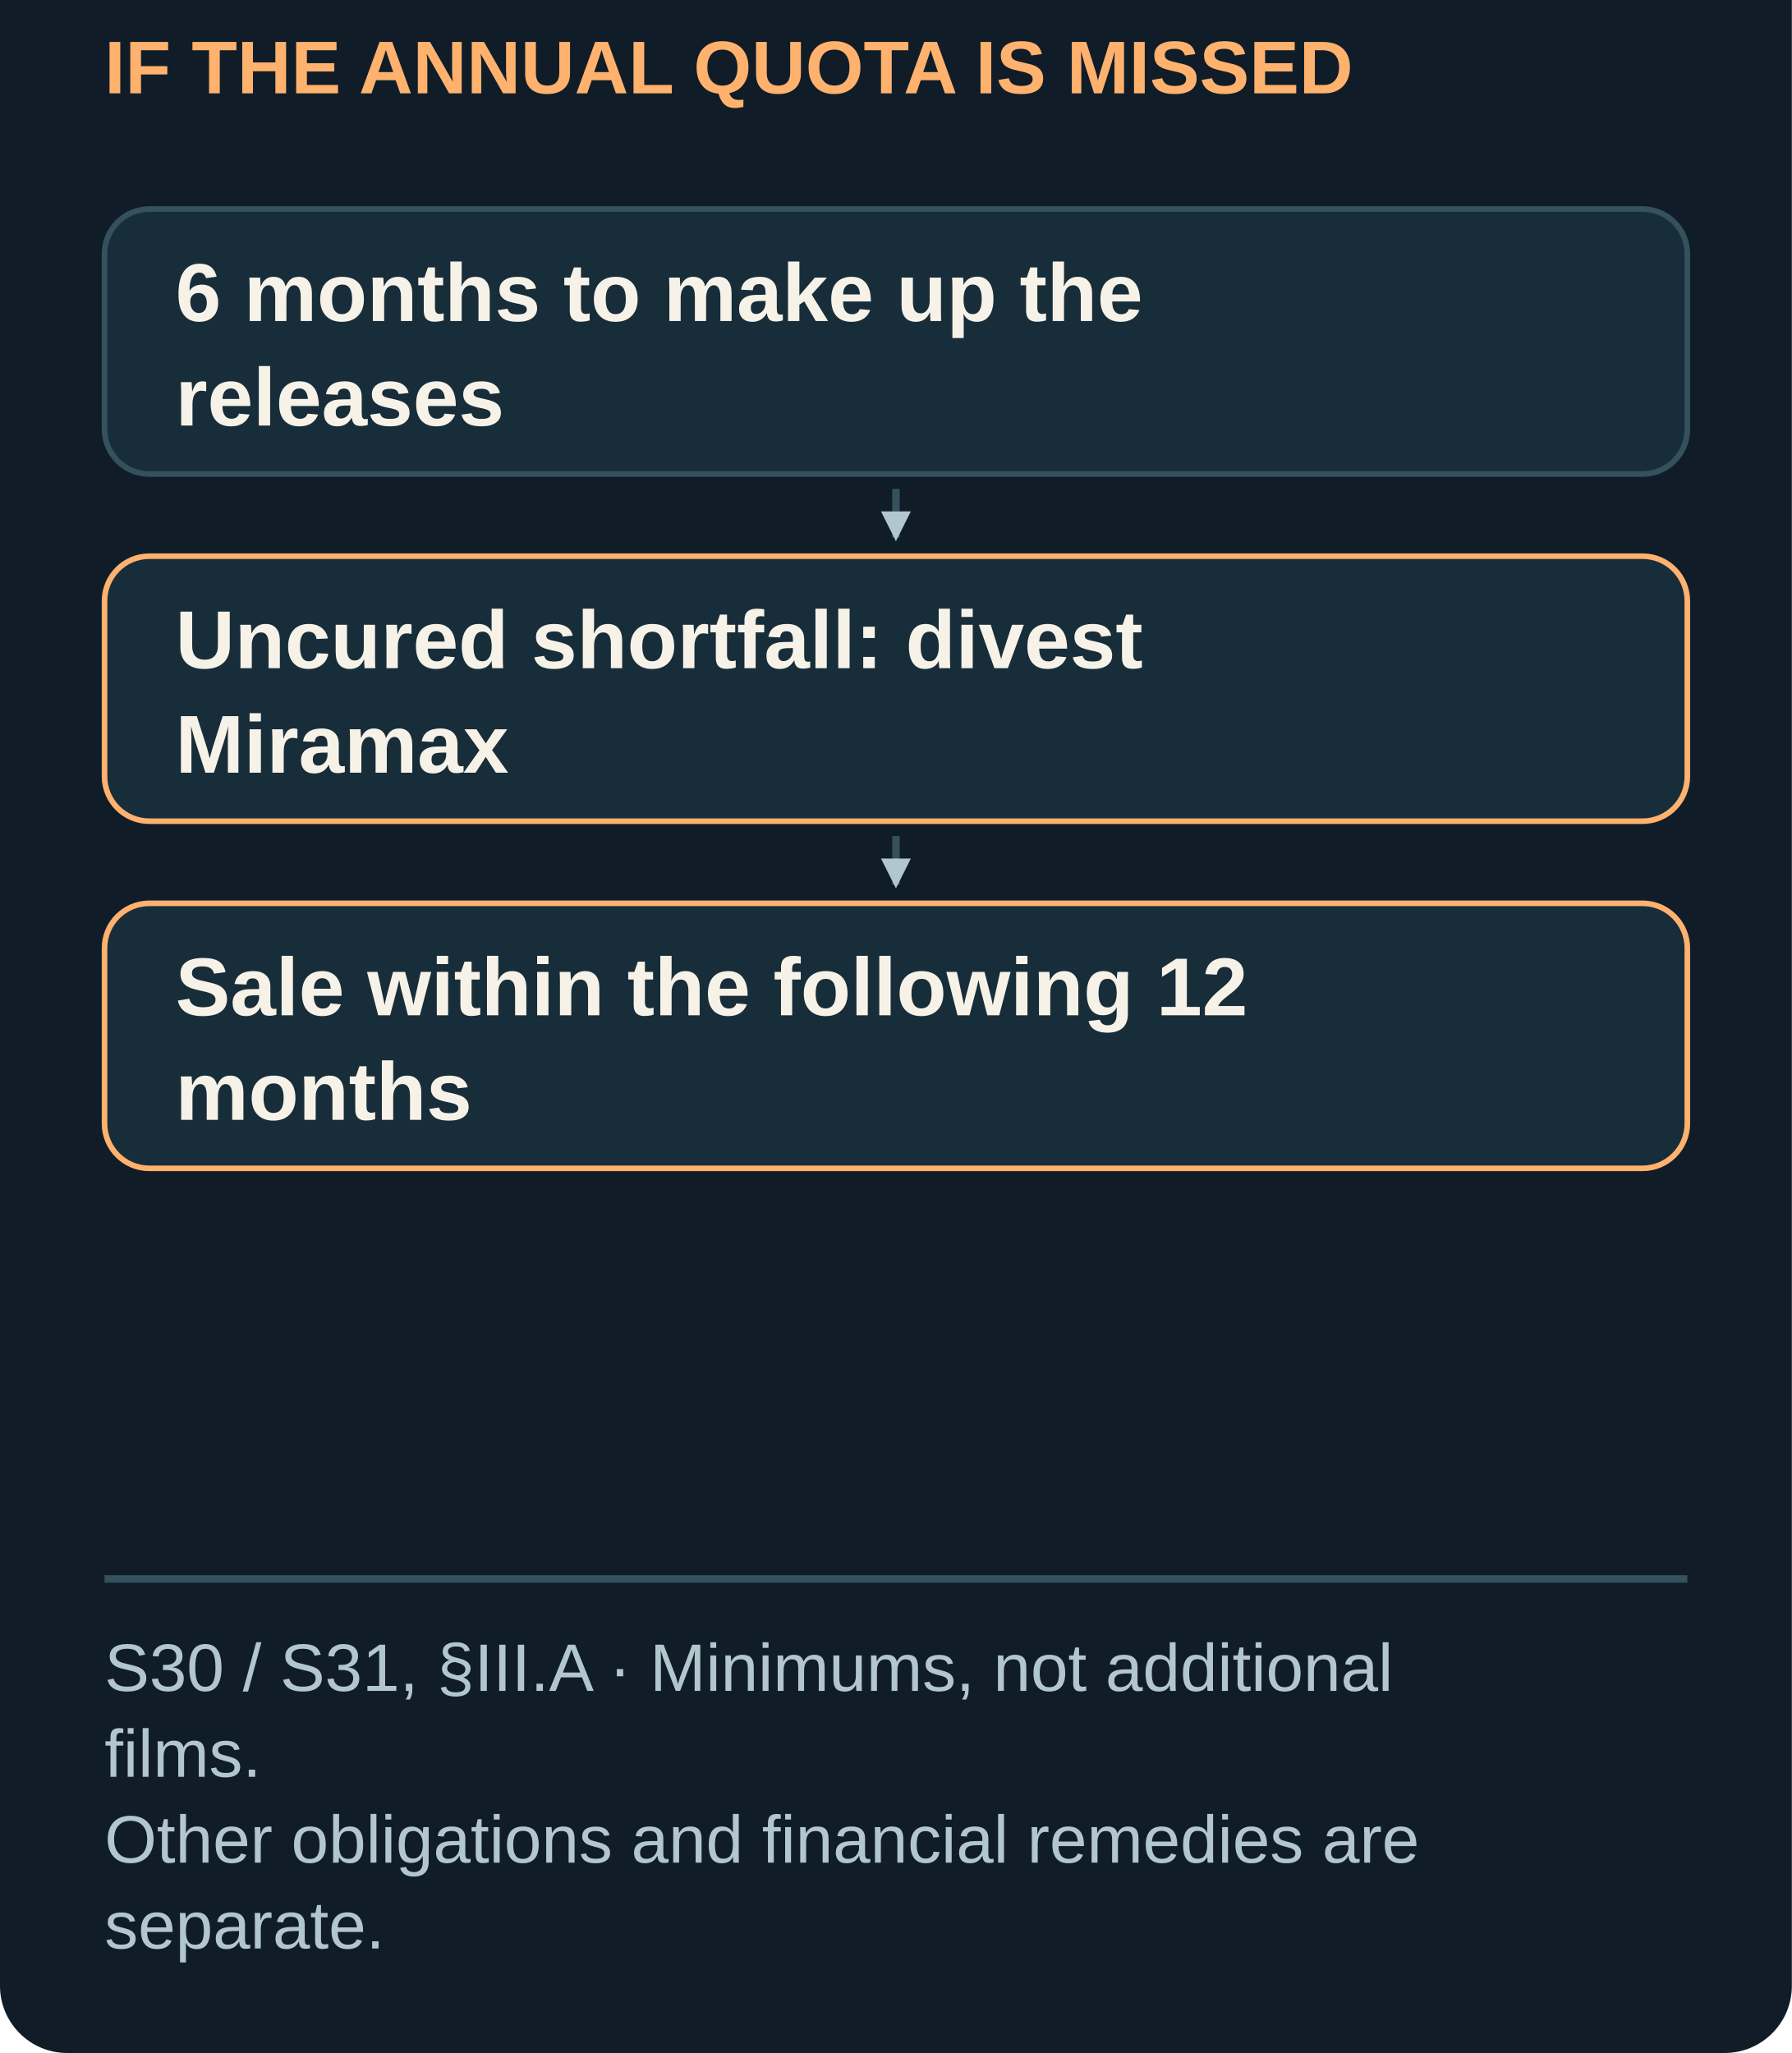
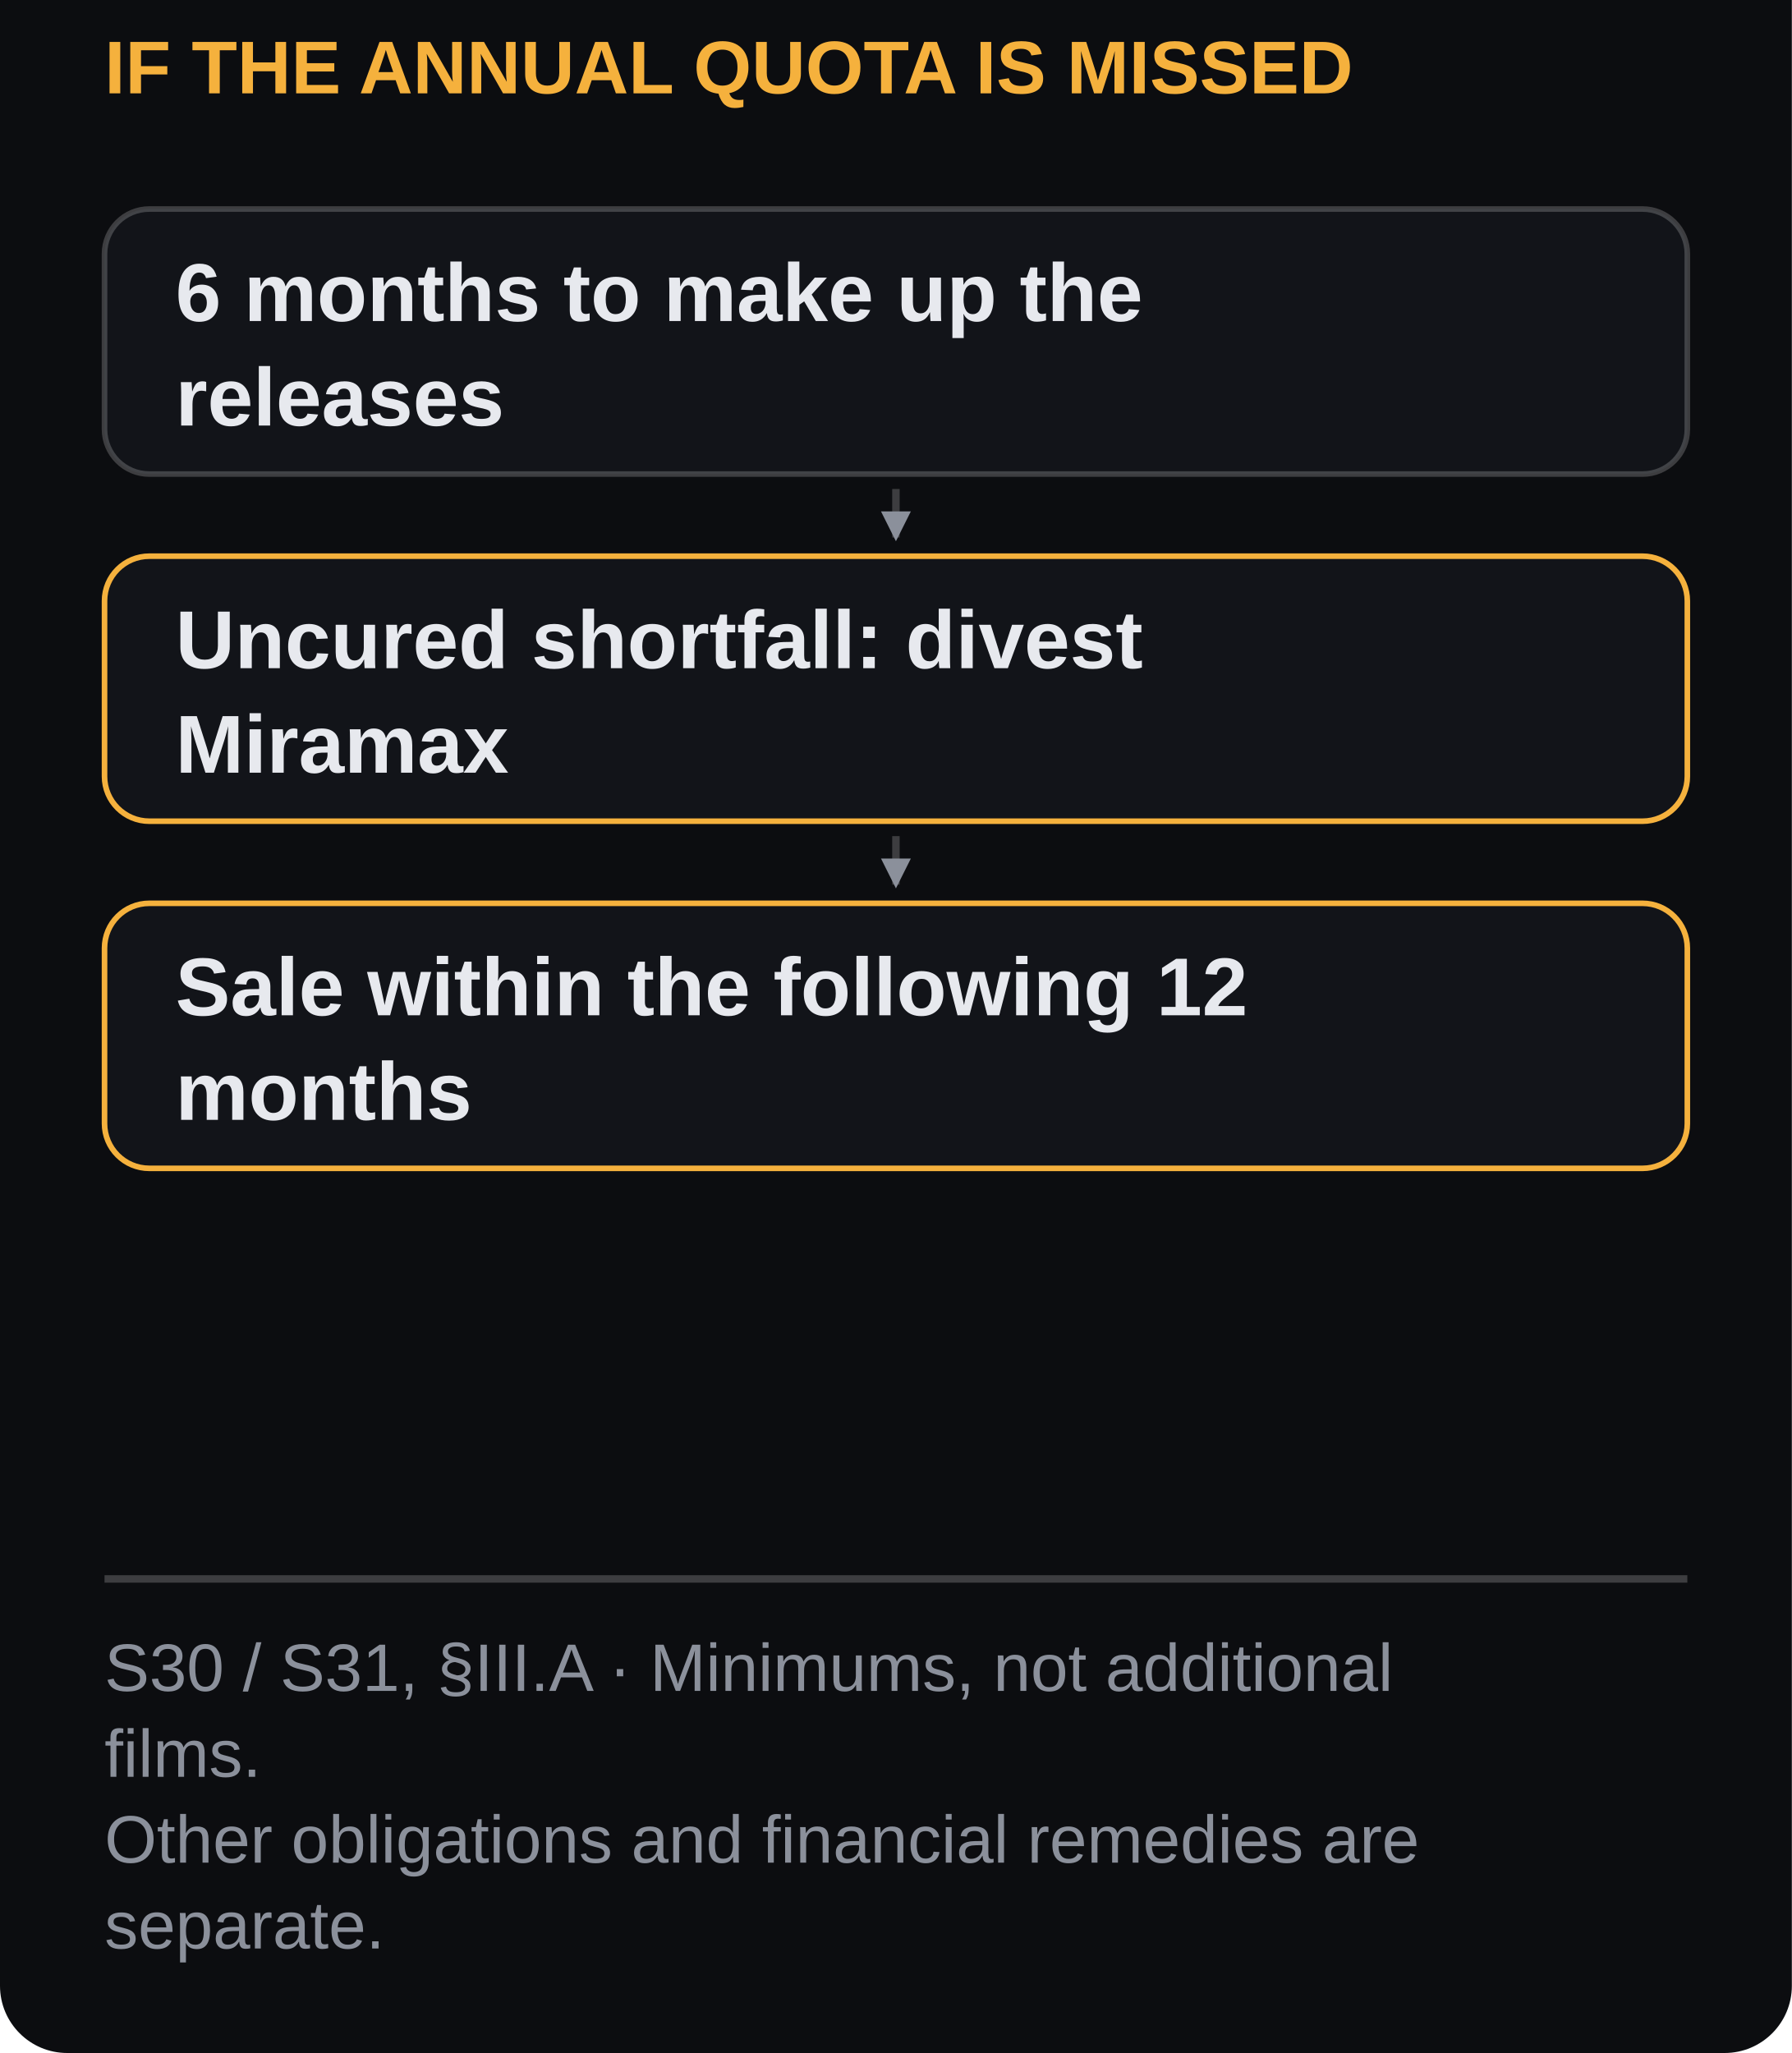
<svg xmlns="http://www.w3.org/2000/svg" viewBox="0 690 480 550" role="img" aria-labelledby="pw2026-04-commitments-en-panel2-dark-title pw2026-04-commitments-en-panel2-dark-desc" style="width:100%;height:auto" data-source-shape="complete-original" data-figure="4" width="480" height="550" data-crop-start="690" data-crop-end="1240" data-panel="2">
  <defs>
    <marker id="pw2026-04-commitments-en-panel2-dark-arrow" markerWidth="9" markerHeight="9" refX="7" refY="4" orient="auto" markerUnits="userSpaceOnUse">
-       <path d="M0 0 L8 4 L0 8" fill="#b2c6cd" />
+       <path d="M0 0 L8 4 L0 8" fill="#8b909b" />
    </marker>
    <pattern id="pw2026-04-commitments-en-panel2-dark-hatch" patternUnits="userSpaceOnUse" width="10" height="10">
-       <path d="M-2 2 L2 -2 M0 10 L10 0 M8 12 L12 8" stroke="#101d28" stroke-width="2" opacity=".2" />
+       <path d="M-2 2 L2 -2 M0 10 L10 0 M8 12 L12 8" stroke="#0c0d10" stroke-width="2" opacity=".2" />
    </pattern>
  </defs>
  <defs>
    <clipPath id="pw2026-04-commitments-en-panel2-dark-viewport" clipPathUnits="userSpaceOnUse">
      <rect x="0" y="690" width="480" height="550" />
    </clipPath>
  </defs>
  <g clip-path="url(#pw2026-04-commitments-en-panel2-dark-viewport)" data-source-composition="complete-original">
-     <rect x="0" y="0" width="480" height="1240" rx="18" fill="#101d28" />
-     <line x1="26" y1="25" x2="454" y2="25" stroke="#ffb16e" stroke-width="2" />
-     <text x="28" y="56" fill="#ffb16e" font-family="Arial, Helvetica, sans-serif" font-size="17" font-weight="700" text-anchor="start">
+     <rect x="0" y="0" width="480" height="1240" rx="18" fill="#0c0d10" />
+     <line x1="26" y1="25" x2="454" y2="25" stroke="#f5b13d" stroke-width="2" />
+     <text x="28" y="56" fill="#f5b13d" font-family="Arial, Helvetica, sans-serif" font-size="17" font-weight="700" text-anchor="start">
      <tspan x="28" dy="0">l0g / INVESTIGATION</tspan>
    </text>
-     <text x="452" y="56" fill="#b2c6cd" font-family="Arial, Helvetica, sans-serif" font-size="15" font-weight="400" text-anchor="end">
+     <text x="452" y="56" fill="#8b909b" font-family="Arial, Helvetica, sans-serif" font-size="15" font-weight="400" text-anchor="end">
      <tspan x="452" dy="0">04 · 04.10.2026</tspan>
    </text>
-     <text x="28" y="101" fill="#f7f2e8" font-family="Arial, Helvetica, sans-serif" font-size="27" font-weight="700" text-anchor="start">
+     <text x="28" y="101" fill="#e7e9ee" font-family="Arial, Helvetica, sans-serif" font-size="27" font-weight="700" text-anchor="start">
      <tspan x="28" dy="0">Guaranteed releases, with</tspan>
      <tspan x="28" dy="35">enforcement</tspan>
    </text>
-     <text x="28" y="173" fill="#ffb16e" font-family="Arial, Helvetica, sans-serif" font-size="23" font-weight="700" text-anchor="start">
+     <text x="28" y="173" fill="#f5b13d" font-family="Arial, Helvetica, sans-serif" font-size="23" font-weight="700" text-anchor="start">
      <tspan x="28" dy="0">156 releases / including 103</tspan>
      <tspan x="28" dy="31">wide</tspan>
    </text>
-     <text x="28" y="226" fill="#b2c6cd" font-family="Arial, Helvetica, sans-serif" font-size="20" font-weight="400" text-anchor="start">
+     <text x="28" y="226" fill="#8b909b" font-family="Arial, Helvetica, sans-serif" font-size="20" font-weight="400" text-anchor="start">
      <tspan x="28" dy="0">Full calendar years after a 2026 closing.</tspan>
    </text>
-     <line x1="48" y1="548.0" x2="452" y2="548.0" stroke="#36515e" stroke-width="1" />
-     <text x="40" y="554.0" fill="#b2c6cd" font-family="Arial, Helvetica, sans-serif" font-size="17" font-weight="400" text-anchor="end">
+     <line x1="48" y1="548.0" x2="452" y2="548.0" stroke="rgba(255, 255, 255, 0.20)" stroke-width="1" />
+     <text x="40" y="554.0" fill="#8b909b" font-family="Arial, Helvetica, sans-serif" font-size="17" font-weight="400" text-anchor="end">
      <tspan x="40" dy="0">0</tspan>
    </text>
-     <line x1="48" y1="481.0" x2="452" y2="481.0" stroke="#36515e" stroke-width="1" />
-     <text x="40" y="487.0" fill="#b2c6cd" font-family="Arial, Helvetica, sans-serif" font-size="17" font-weight="400" text-anchor="end">
+     <line x1="48" y1="481.0" x2="452" y2="481.0" stroke="rgba(255, 255, 255, 0.20)" stroke-width="1" />
+     <text x="40" y="487.0" fill="#8b909b" font-family="Arial, Helvetica, sans-serif" font-size="17" font-weight="400" text-anchor="end">
      <tspan x="40" dy="0">10</tspan>
    </text>
-     <line x1="48" y1="414.0" x2="452" y2="414.0" stroke="#36515e" stroke-width="1" />
-     <text x="40" y="420.0" fill="#b2c6cd" font-family="Arial, Helvetica, sans-serif" font-size="17" font-weight="400" text-anchor="end">
+     <line x1="48" y1="414.0" x2="452" y2="414.0" stroke="rgba(255, 255, 255, 0.20)" stroke-width="1" />
+     <text x="40" y="420.0" fill="#8b909b" font-family="Arial, Helvetica, sans-serif" font-size="17" font-weight="400" text-anchor="end">
      <tspan x="40" dy="0">20</tspan>
    </text>
-     <line x1="48" y1="347.0" x2="452" y2="347.0" stroke="#36515e" stroke-width="1" />
-     <text x="40" y="353.0" fill="#b2c6cd" font-family="Arial, Helvetica, sans-serif" font-size="17" font-weight="400" text-anchor="end">
+     <line x1="48" y1="347.0" x2="452" y2="347.0" stroke="rgba(255, 255, 255, 0.20)" stroke-width="1" />
+     <text x="40" y="353.0" fill="#8b909b" font-family="Arial, Helvetica, sans-serif" font-size="17" font-weight="400" text-anchor="end">
      <tspan x="40" dy="0">30</tspan>
    </text>
-     <line x1="48" y1="280.0" x2="452" y2="280.0" stroke="#36515e" stroke-width="1" />
-     <text x="40" y="286.0" fill="#b2c6cd" font-family="Arial, Helvetica, sans-serif" font-size="17" font-weight="400" text-anchor="end">
+     <line x1="48" y1="280.0" x2="452" y2="280.0" stroke="rgba(255, 255, 255, 0.20)" stroke-width="1" />
+     <text x="40" y="286.0" fill="#8b909b" font-family="Arial, Helvetica, sans-serif" font-size="17" font-weight="400" text-anchor="end">
      <tspan x="40" dy="0">40</tspan>
    </text>
-     <rect x="62.544" y="414.0" width="51.712" height="134.0" rx="0" fill="#75d7c4" />
-     <rect x="62.544" y="347.0" width="51.712" height="67.0" rx="0" fill="#83aed9" />
-     <text x="88.4" y="334.0" fill="#f7f2e8" font-family="Arial, Helvetica, sans-serif" font-size="25" font-weight="700" text-anchor="middle">
+     <rect x="62.544" y="414.0" width="51.712" height="134.0" rx="0" fill="#5eead4" />
+     <rect x="62.544" y="347.0" width="51.712" height="67.0" rx="0" fill="#7aa2f7" />
+     <text x="88.4" y="334.0" fill="#e7e9ee" font-family="Arial, Helvetica, sans-serif" font-size="25" font-weight="700" text-anchor="middle">
      <tspan x="88.4" dy="0">30</tspan>
    </text>
-     <text x="88.4" y="489.0" fill="#101d28" font-family="Arial, Helvetica, sans-serif" font-size="23" font-weight="700" text-anchor="middle">
+     <text x="88.4" y="489.0" fill="#0c0d10" font-family="Arial, Helvetica, sans-serif" font-size="23" font-weight="700" text-anchor="middle">
      <tspan x="88.4" dy="0">20</tspan>
    </text>
-     <text x="88.4" y="584" fill="#f7f2e8" font-family="Arial, Helvetica, sans-serif" font-size="19" font-weight="700" text-anchor="middle">
+     <text x="88.4" y="584" fill="#e7e9ee" font-family="Arial, Helvetica, sans-serif" font-size="19" font-weight="700" text-anchor="middle">
      <tspan x="88.4" dy="0">2027</tspan>
    </text>
-     <rect x="143.344" y="414.0" width="51.712" height="134.0" rx="0" fill="#75d7c4" />
-     <rect x="143.344" y="347.0" width="51.712" height="67.0" rx="0" fill="#83aed9" />
-     <text x="169.2" y="334.0" fill="#f7f2e8" font-family="Arial, Helvetica, sans-serif" font-size="25" font-weight="700" text-anchor="middle">
+     <rect x="143.344" y="414.0" width="51.712" height="134.0" rx="0" fill="#5eead4" />
+     <rect x="143.344" y="347.0" width="51.712" height="67.0" rx="0" fill="#7aa2f7" />
+     <text x="169.2" y="334.0" fill="#e7e9ee" font-family="Arial, Helvetica, sans-serif" font-size="25" font-weight="700" text-anchor="middle">
      <tspan x="169.2" dy="0">30</tspan>
    </text>
-     <text x="169.2" y="489.0" fill="#101d28" font-family="Arial, Helvetica, sans-serif" font-size="23" font-weight="700" text-anchor="middle">
+     <text x="169.2" y="489.0" fill="#0c0d10" font-family="Arial, Helvetica, sans-serif" font-size="23" font-weight="700" text-anchor="middle">
      <tspan x="169.2" dy="0">20</tspan>
    </text>
-     <text x="169.2" y="584" fill="#f7f2e8" font-family="Arial, Helvetica, sans-serif" font-size="19" font-weight="700" text-anchor="middle">
+     <text x="169.2" y="584" fill="#e7e9ee" font-family="Arial, Helvetica, sans-serif" font-size="19" font-weight="700" text-anchor="middle">
      <tspan x="169.2" dy="0">2028</tspan>
    </text>
-     <rect x="224.144" y="407.3" width="51.712" height="140.7" rx="0" fill="#75d7c4" />
-     <rect x="224.144" y="333.6" width="51.712" height="73.7" rx="0" fill="#83aed9" />
-     <text x="250.0" y="320.6" fill="#f7f2e8" font-family="Arial, Helvetica, sans-serif" font-size="25" font-weight="700" text-anchor="middle">
+     <rect x="224.144" y="407.3" width="51.712" height="140.7" rx="0" fill="#5eead4" />
+     <rect x="224.144" y="333.6" width="51.712" height="73.7" rx="0" fill="#7aa2f7" />
+     <text x="250.0" y="320.6" fill="#e7e9ee" font-family="Arial, Helvetica, sans-serif" font-size="25" font-weight="700" text-anchor="middle">
      <tspan x="250.0" dy="0">32</tspan>
    </text>
-     <text x="250.0" y="485.65" fill="#101d28" font-family="Arial, Helvetica, sans-serif" font-size="23" font-weight="700" text-anchor="middle">
+     <text x="250.0" y="485.65" fill="#0c0d10" font-family="Arial, Helvetica, sans-serif" font-size="23" font-weight="700" text-anchor="middle">
      <tspan x="250.0" dy="0">21</tspan>
    </text>
-     <text x="250.0" y="584" fill="#f7f2e8" font-family="Arial, Helvetica, sans-serif" font-size="19" font-weight="700" text-anchor="middle">
+     <text x="250.0" y="584" fill="#e7e9ee" font-family="Arial, Helvetica, sans-serif" font-size="19" font-weight="700" text-anchor="middle">
      <tspan x="250.0" dy="0">2029</tspan>
    </text>
-     <rect x="304.944" y="407.3" width="51.712" height="140.7" rx="0" fill="#75d7c4" />
-     <rect x="304.944" y="333.6" width="51.712" height="73.7" rx="0" fill="#83aed9" />
-     <text x="330.8" y="320.6" fill="#f7f2e8" font-family="Arial, Helvetica, sans-serif" font-size="25" font-weight="700" text-anchor="middle">
+     <rect x="304.944" y="407.3" width="51.712" height="140.7" rx="0" fill="#5eead4" />
+     <rect x="304.944" y="333.6" width="51.712" height="73.7" rx="0" fill="#7aa2f7" />
+     <text x="330.8" y="320.6" fill="#e7e9ee" font-family="Arial, Helvetica, sans-serif" font-size="25" font-weight="700" text-anchor="middle">
      <tspan x="330.8" dy="0">32</tspan>
    </text>
-     <text x="330.8" y="485.65" fill="#101d28" font-family="Arial, Helvetica, sans-serif" font-size="23" font-weight="700" text-anchor="middle">
+     <text x="330.8" y="485.65" fill="#0c0d10" font-family="Arial, Helvetica, sans-serif" font-size="23" font-weight="700" text-anchor="middle">
      <tspan x="330.8" dy="0">21</tspan>
    </text>
-     <text x="330.8" y="584" fill="#f7f2e8" font-family="Arial, Helvetica, sans-serif" font-size="19" font-weight="700" text-anchor="middle">
+     <text x="330.8" y="584" fill="#e7e9ee" font-family="Arial, Helvetica, sans-serif" font-size="19" font-weight="700" text-anchor="middle">
      <tspan x="330.8" dy="0">2030</tspan>
    </text>
-     <rect x="385.744" y="407.3" width="51.712" height="140.7" rx="0" fill="#75d7c4" />
-     <rect x="385.744" y="333.6" width="51.712" height="73.7" rx="0" fill="#83aed9" />
-     <text x="411.6" y="320.6" fill="#f7f2e8" font-family="Arial, Helvetica, sans-serif" font-size="25" font-weight="700" text-anchor="middle">
+     <rect x="385.744" y="407.3" width="51.712" height="140.7" rx="0" fill="#5eead4" />
+     <rect x="385.744" y="333.6" width="51.712" height="73.7" rx="0" fill="#7aa2f7" />
+     <text x="411.6" y="320.6" fill="#e7e9ee" font-family="Arial, Helvetica, sans-serif" font-size="25" font-weight="700" text-anchor="middle">
      <tspan x="411.6" dy="0">32</tspan>
    </text>
-     <text x="411.6" y="485.65" fill="#101d28" font-family="Arial, Helvetica, sans-serif" font-size="23" font-weight="700" text-anchor="middle">
+     <text x="411.6" y="485.65" fill="#0c0d10" font-family="Arial, Helvetica, sans-serif" font-size="23" font-weight="700" text-anchor="middle">
      <tspan x="411.6" dy="0">21</tspan>
    </text>
-     <text x="411.6" y="584" fill="#f7f2e8" font-family="Arial, Helvetica, sans-serif" font-size="19" font-weight="700" text-anchor="middle">
+     <text x="411.6" y="584" fill="#e7e9ee" font-family="Arial, Helvetica, sans-serif" font-size="19" font-weight="700" text-anchor="middle">
      <tspan x="411.6" dy="0">2031</tspan>
    </text>
-     <rect x="28" y="615" width="16" height="16" rx="2" fill="#75d7c4" />
-     <text x="55" y="630" fill="#f7f2e8" font-family="Arial, Helvetica, sans-serif" font-size="19" font-weight="400" text-anchor="start">
+     <rect x="28" y="615" width="16" height="16" rx="2" fill="#5eead4" />
+     <text x="55" y="630" fill="#e7e9ee" font-family="Arial, Helvetica, sans-serif" font-size="19" font-weight="400" text-anchor="start">
      <tspan x="55" dy="0">Wide release (≥ 2,000 screens)</tspan>
    </text>
-     <rect x="28" y="649" width="16" height="16" rx="2" fill="#83aed9" />
-     <text x="55" y="664" fill="#f7f2e8" font-family="Arial, Helvetica, sans-serif" font-size="19" font-weight="400" text-anchor="start">
+     <rect x="28" y="649" width="16" height="16" rx="2" fill="#7aa2f7" />
+     <text x="55" y="664" fill="#e7e9ee" font-family="Arial, Helvetica, sans-serif" font-size="19" font-weight="400" text-anchor="start">
      <tspan x="55" dy="0">Other releases included in total</tspan>
    </text>
-     <text x="28" y="715" fill="#ffb16e" font-family="Arial, Helvetica, sans-serif" font-size="20" font-weight="700" text-anchor="start">
+     <text x="28" y="715" fill="#f5b13d" font-family="Arial, Helvetica, sans-serif" font-size="20" font-weight="700" text-anchor="start">
      <tspan x="28" dy="0">IF THE ANNUAL QUOTA IS MISSED</tspan>
    </text>
-     <rect x="28" y="746" width="424" height="71" rx="12" fill="#182d3a" stroke="#36515e" stroke-width="1.5" />
-     <text x="47" y="776" fill="#f7f2e8" font-family="Arial, Helvetica, sans-serif" font-size="22" font-weight="700" text-anchor="start">
+     <rect x="28" y="746" width="424" height="71" rx="12" fill="#121419" stroke="rgba(255, 255, 255, 0.20)" stroke-width="1.5" />
+     <text x="47" y="776" fill="#e7e9ee" font-family="Arial, Helvetica, sans-serif" font-size="22" font-weight="700" text-anchor="start">
      <tspan x="47" dy="0">6 months to make up the</tspan>
      <tspan x="47" dy="28">releases</tspan>
    </text>
-     <line x1="240" y1="821" x2="240" y2="834" stroke="#36515e" stroke-width="2" marker-end="url(#pw2026-04-commitments-en-panel2-dark-arrow)" />
-     <rect x="28" y="839" width="424" height="71" rx="12" fill="#182d3a" stroke="#ffb16e" stroke-width="1.5" />
-     <text x="47" y="869" fill="#f7f2e8" font-family="Arial, Helvetica, sans-serif" font-size="22" font-weight="700" text-anchor="start">
+     <line x1="240" y1="821" x2="240" y2="834" stroke="rgba(255, 255, 255, 0.20)" stroke-width="2" marker-end="url(#pw2026-04-commitments-en-panel2-dark-arrow)" />
+     <rect x="28" y="839" width="424" height="71" rx="12" fill="#121419" stroke="#f5b13d" stroke-width="1.5" />
+     <text x="47" y="869" fill="#e7e9ee" font-family="Arial, Helvetica, sans-serif" font-size="22" font-weight="700" text-anchor="start">
      <tspan x="47" dy="0">Uncured shortfall: divest</tspan>
      <tspan x="47" dy="28">Miramax</tspan>
    </text>
-     <line x1="240" y1="914" x2="240" y2="927" stroke="#36515e" stroke-width="2" marker-end="url(#pw2026-04-commitments-en-panel2-dark-arrow)" />
-     <rect x="28" y="932" width="424" height="71" rx="12" fill="#182d3a" stroke="#ffb16e" stroke-width="1.5" />
-     <text x="47" y="962" fill="#f7f2e8" font-family="Arial, Helvetica, sans-serif" font-size="22" font-weight="700" text-anchor="start">
+     <line x1="240" y1="914" x2="240" y2="927" stroke="rgba(255, 255, 255, 0.20)" stroke-width="2" marker-end="url(#pw2026-04-commitments-en-panel2-dark-arrow)" />
+     <rect x="28" y="932" width="424" height="71" rx="12" fill="#121419" stroke="#f5b13d" stroke-width="1.5" />
+     <text x="47" y="962" fill="#e7e9ee" font-family="Arial, Helvetica, sans-serif" font-size="22" font-weight="700" text-anchor="start">
      <tspan x="47" dy="0">Sale within the following 12</tspan>
      <tspan x="47" dy="28">months</tspan>
    </text>
-     <line x1="28" y1="1113" x2="452" y2="1113" stroke="#36515e" stroke-width="2" />
-     <text x="28" y="1143" fill="#b2c6cd" font-family="Arial, Helvetica, sans-serif" font-size="18" font-weight="400" text-anchor="start">
+     <line x1="28" y1="1113" x2="452" y2="1113" stroke="rgba(255, 255, 255, 0.20)" stroke-width="2" />
+     <text x="28" y="1143" fill="#8b909b" font-family="Arial, Helvetica, sans-serif" font-size="18" font-weight="400" text-anchor="start">
      <tspan x="28" dy="0">S30 / S31, §III.A · Minimums, not additional</tspan>
      <tspan x="28" dy="23">films.</tspan>
      <tspan x="28" dy="23">Other obligations and financial remedies are</tspan>
      <tspan x="28" dy="23">separate.</tspan>
    </text>
  </g>
</svg>
